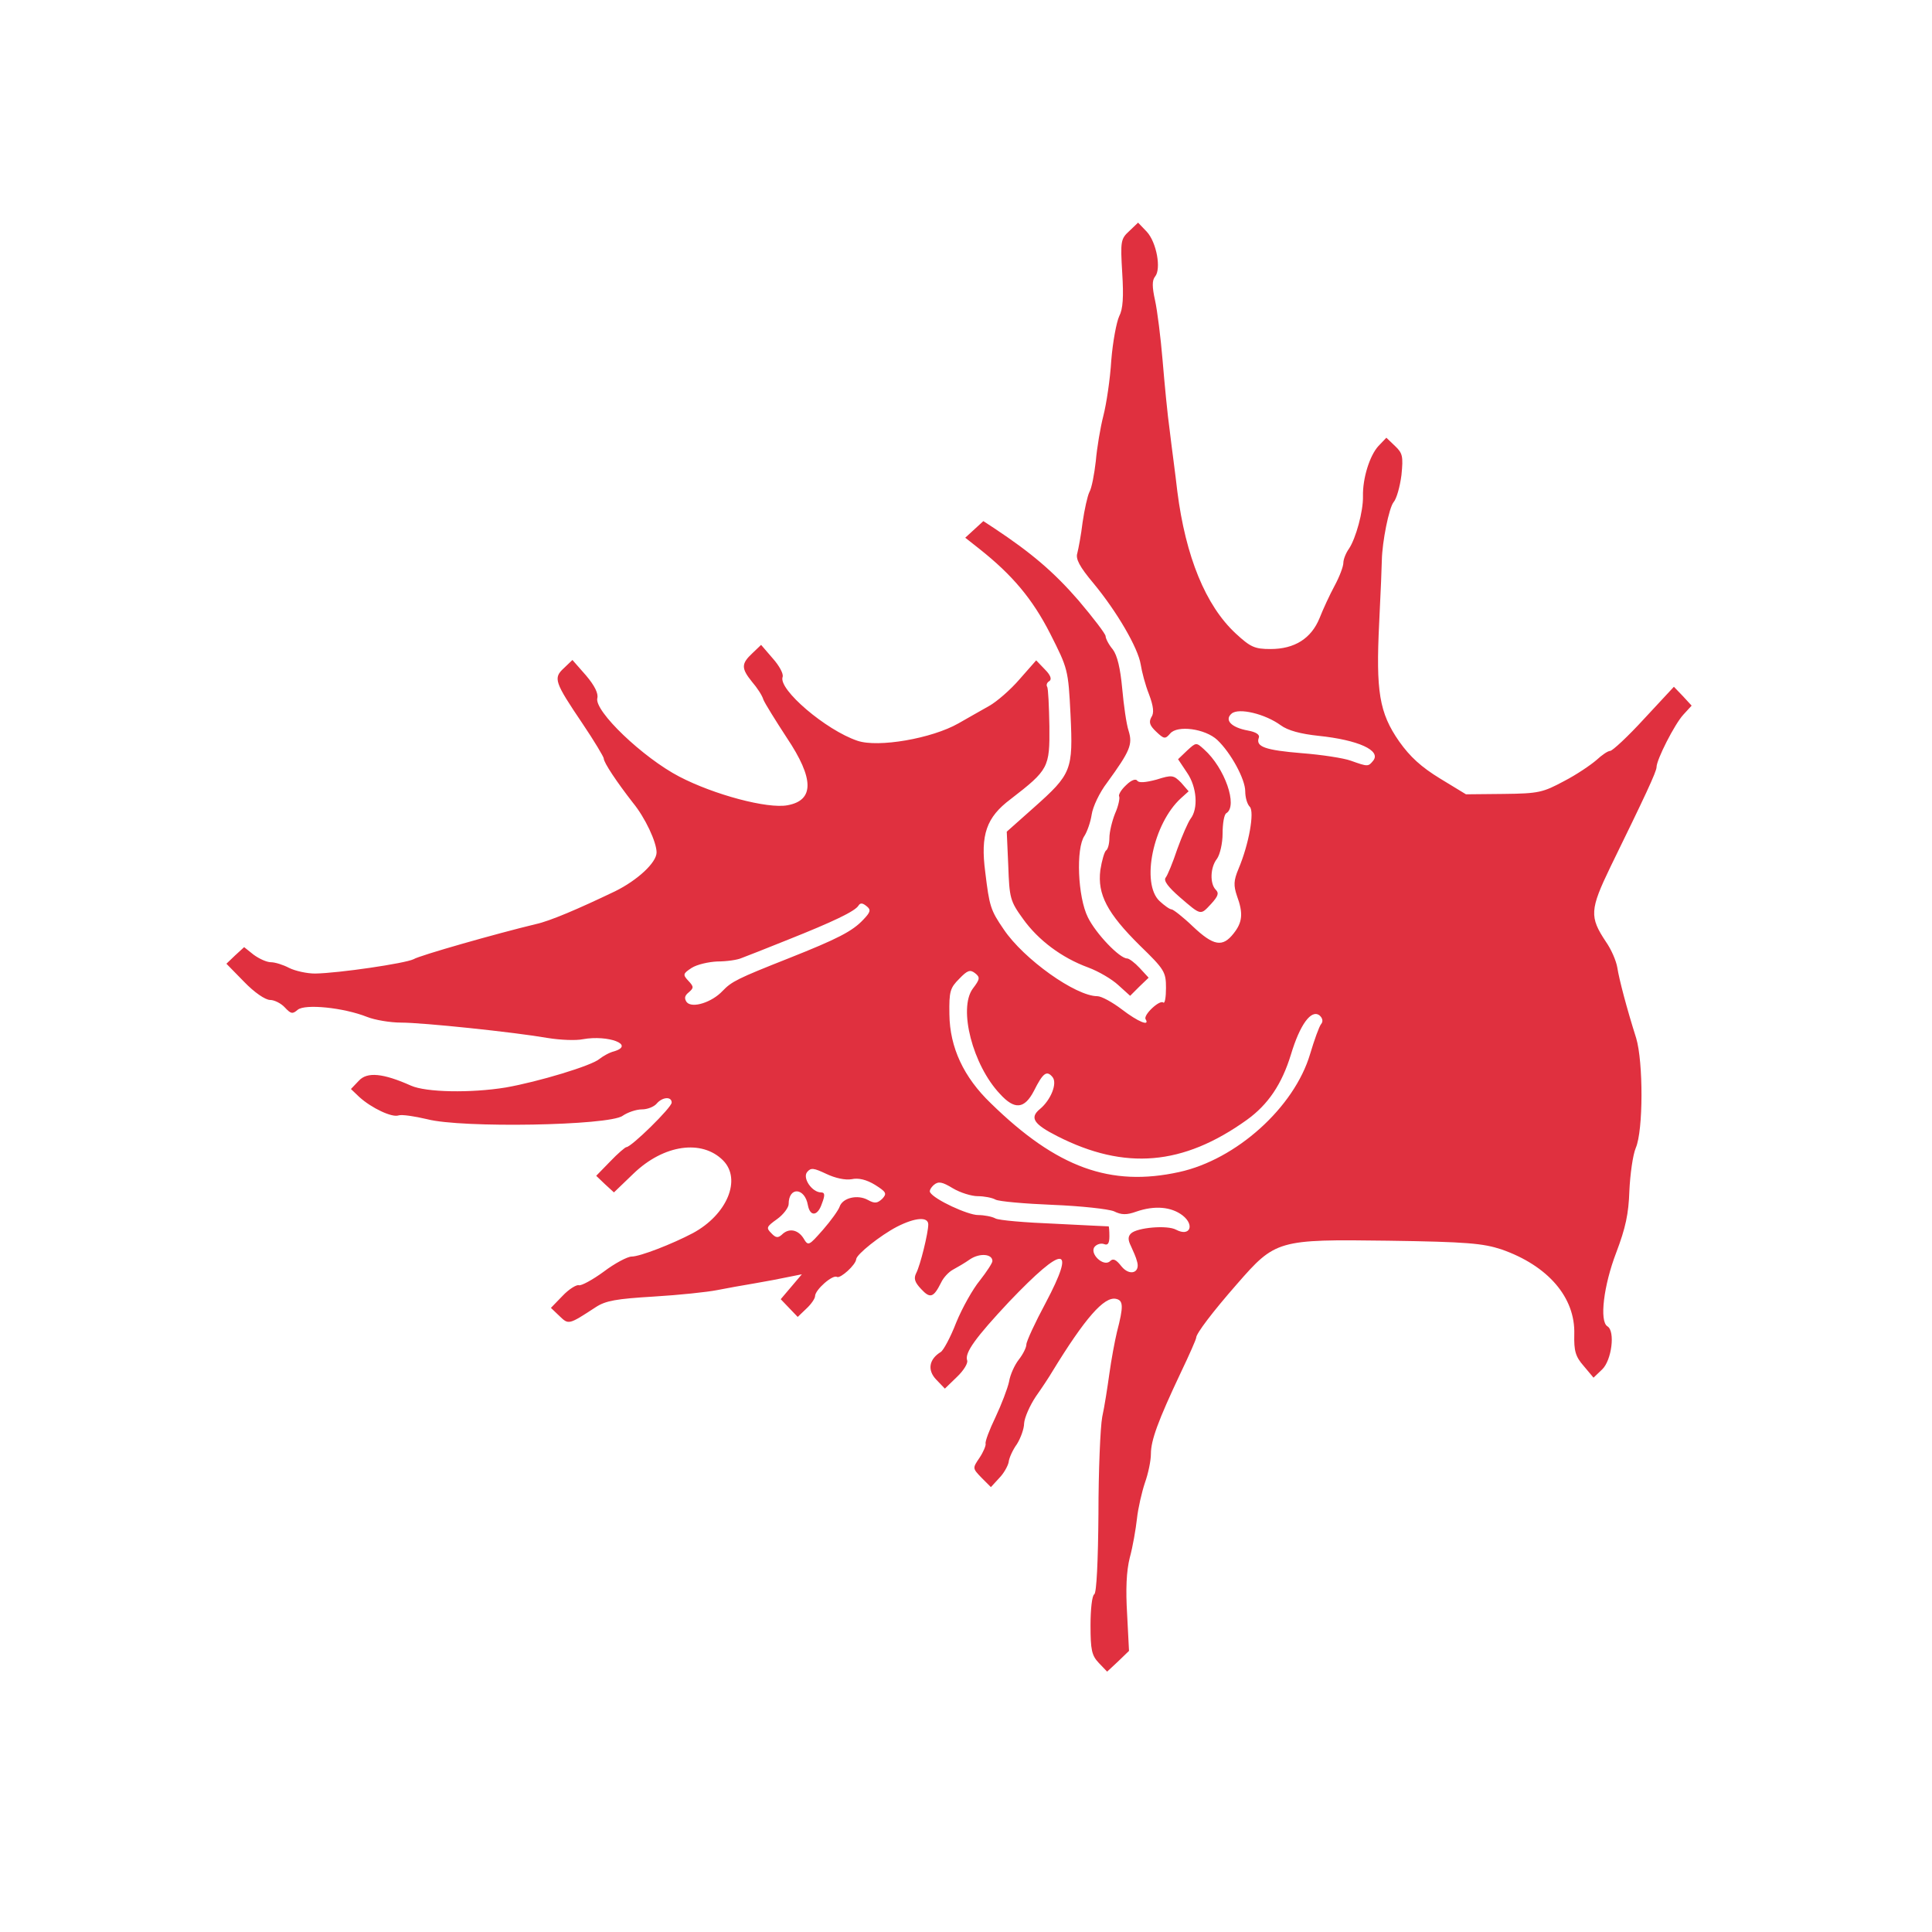
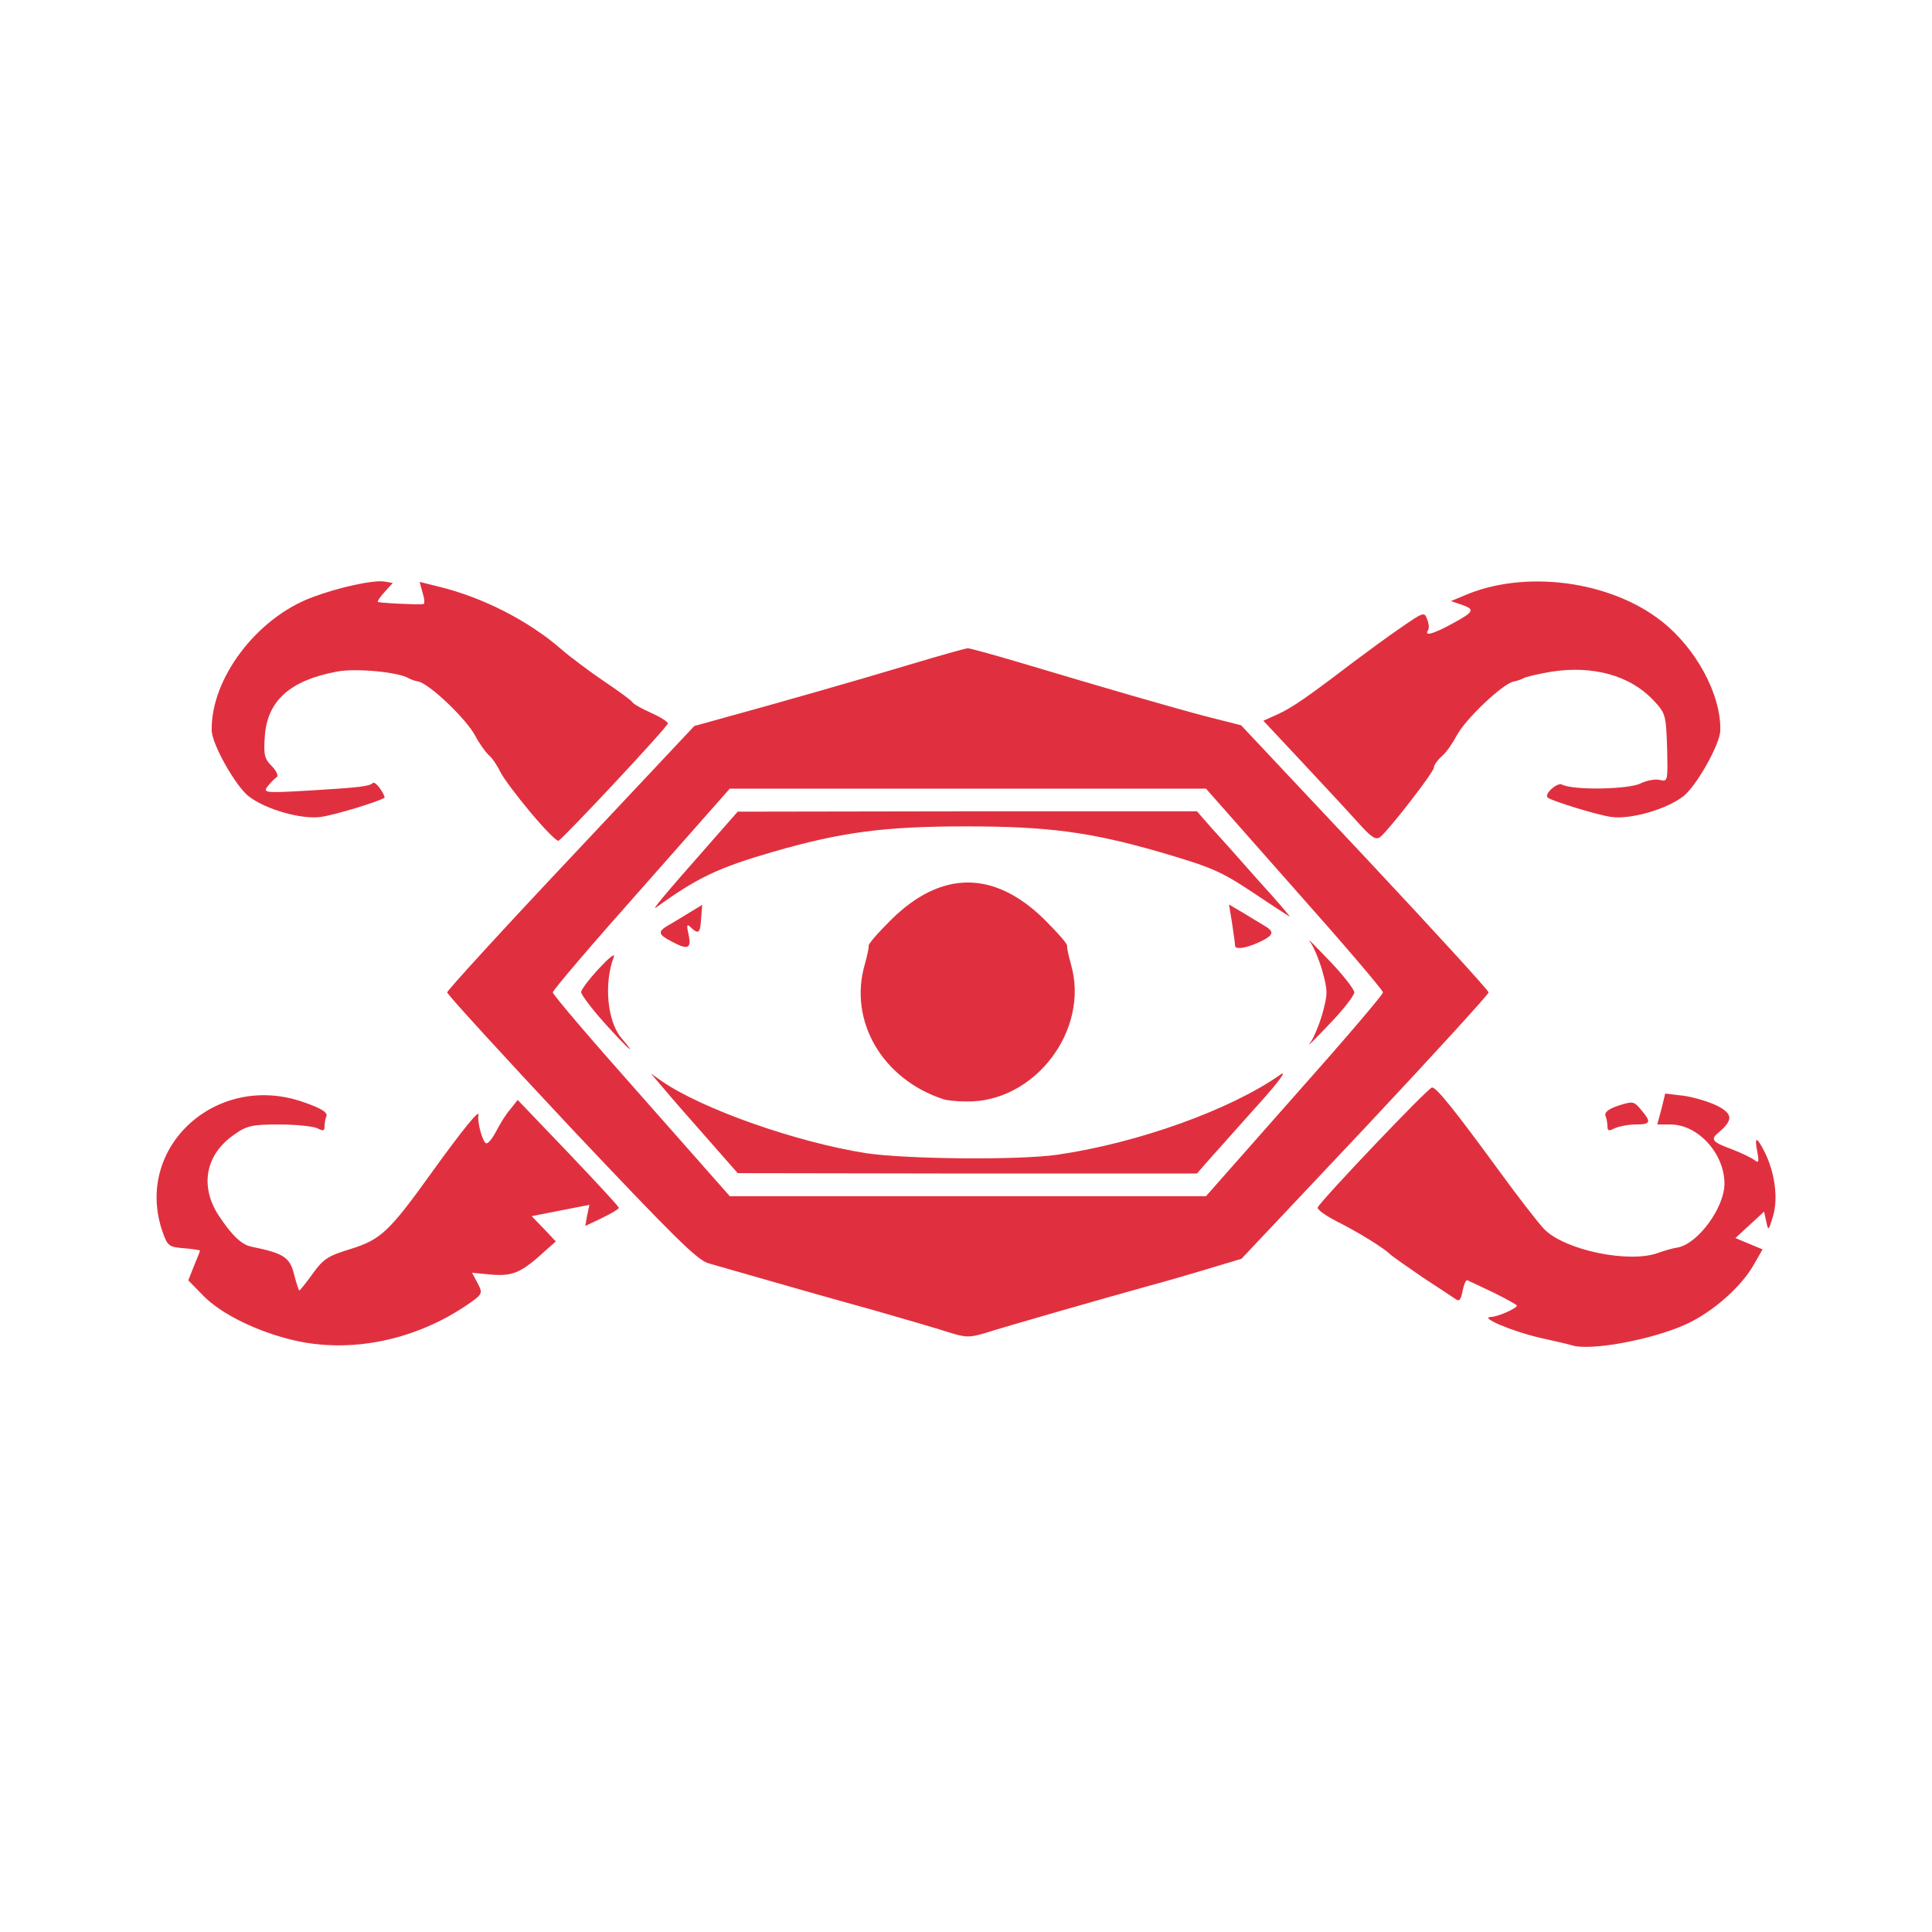
<svg xmlns="http://www.w3.org/2000/svg" viewBox="0 0 512 512">
-   <path fill="#e0303f" fill-rule="evenodd" d="M291.2,440.7C289.3,438.7 289.0,437.2 289.0,430.7C289.0,426.5 289.4,422.8 290.0,422.5C290.6,422.1 291.0,413.8 291.1,401.2C291.1,389.8 291.6,378.2 292.1,375.5C292.7,372.8 293.5,367.6 294.0,364.0C294.5,360.4 295.4,355.5 296.0,353.0C297.8,346.1 297.7,344.6 295.7,344.2C292.6,343.6 287.6,349.2 278.8,363.6C278.1,364.8 276.2,367.7 274.5,370.1C272.9,372.5 271.5,375.7 271.4,377.2C271.4,378.6 270.5,381.1 269.5,382.7C268.4,384.2 267.4,386.4 267.3,387.5C267.1,388.5 266.0,390.5 264.8,391.7L262.6,394.1L260.1,391.6C257.7,389.1 257.7,389.1 259.6,386.3C260.6,384.8 261.3,383.1 261.2,382.6C261.0,382.1 262.2,378.9 263.8,375.6C265.4,372.2 267.0,368.0 267.4,366.2C267.7,364.3 268.9,361.7 270.0,360.3C271.1,358.9 272.0,357.1 272.0,356.3C272.0,355.5 274.3,350.5 277.1,345.3C285.3,329.8 282.0,329.7 267.4,345.0C258.6,354.4 255.6,358.5 256.3,360.5C256.6,361.2 255.4,363.2 253.6,364.9L250.4,368.0L248.1,365.6C245.7,363.1 246.2,360.2 249.3,358.3C250.0,357.9 251.9,354.4 253.4,350.5C255.0,346.6 257.8,341.6 259.7,339.3C261.5,337.0 263.0,334.7 263.0,334.2C263.0,332.3 259.7,332.0 257.1,333.7C255.7,334.7 253.6,335.9 252.5,336.5C251.4,337.1 250.0,338.6 249.4,339.9C247.4,343.9 246.5,344.2 244.1,341.6C242.4,339.8 242.1,338.8 242.8,337.4C243.9,335.3 246.0,326.7 246.0,324.5C246.0,322.4 242.6,322.6 237.7,325.1C233.3,327.4 227.0,332.4 226.9,333.7C226.8,335.2 222.7,338.9 221.8,338.4C220.7,337.7 216.0,341.8 216.0,343.5C216.0,344.1 215.0,345.6 213.7,346.8L211.4,349.0L209.1,346.6L206.9,344.3L209.7,341.0L212.5,337.7L209.0,338.4C207.1,338.8 203.0,339.6 200.0,340.1C197.0,340.6 192.5,341.4 190.0,341.9C187.5,342.4 180.0,343.2 173.3,343.6C163.3,344.2 160.5,344.7 157.9,346.4C150.7,351.1 150.7,351.1 148.3,348.8L146.0,346.6L149.1,343.4C150.8,341.6 152.8,340.4 153.4,340.6C154.0,340.8 157.0,339.2 160.0,337.0C162.9,334.8 166.3,333.0 167.4,333.0C169.6,333.0 178.1,329.7 183.6,326.8C192.7,321.9 196.6,312.5 191.6,307.5C186.0,301.9 175.9,303.3 167.9,311.0L162.7,316.0L160.3,313.8L158.0,311.6L161.7,307.8C163.7,305.7 165.7,304.0 166.0,304.0C167.3,304.0 178.0,293.5 178.0,292.2C178.0,290.5 175.5,290.7 174.0,292.5C173.3,293.3 171.6,294.0 170.1,294.0C168.6,294.0 166.3,294.8 165.0,295.7C161.4,298.3 122.3,299.0 113.2,296.6C109.8,295.8 106.4,295.3 105.6,295.6C103.9,296.2 98.5,293.7 95.2,290.7L93.0,288.6L95.1,286.4C97.3,284.0 101.5,284.4 108.9,287.7C112.9,289.5 124.8,289.7 134.0,288.2C142.6,286.7 156.9,282.4 158.9,280.6C159.8,279.9 161.5,278.9 162.8,278.6C168.3,276.9 161.2,274.2 154.5,275.4C152.6,275.8 148.4,275.6 145.3,275.1C136.1,273.5 112.0,271.0 106.3,271.0C103.4,271.0 99.3,270.3 97.3,269.5C91.0,267.0 80.8,266.0 78.9,267.6C77.5,268.8 77.1,268.7 75.5,267.0C74.5,265.9 72.7,265.0 71.6,265.0C70.3,265.0 67.4,263.0 64.7,260.2L60.0,255.4L62.3,253.2L64.7,251.0L67.2,253.0C68.7,254.1 70.7,255.0 71.8,255.0C72.9,255.0 75.1,255.7 76.6,256.5C78.2,257.3 81.3,258.0 83.5,258.0C89.8,257.9 107.4,255.3 109.6,254.2C111.2,253.2 131.6,247.4 142.0,244.9C145.7,244.1 153.2,240.9 163.0,236.2C168.9,233.3 174.0,228.6 174.0,225.9C174.0,223.2 171.0,216.7 167.7,212.7C163.5,207.3 160.0,202.1 160.0,201.0C160.0,200.6 157.5,196.4 154.4,191.8C146.9,180.7 146.6,179.7 149.4,177.1L151.7,174.9L155.3,179.0C157.6,181.7 158.6,183.8 158.3,185.0C157.4,188.4 170.4,200.8 180.0,205.8C189.2,210.6 203.4,214.4 208.7,213.4C215.8,212.1 215.8,206.4 208.5,195.5C205.5,190.9 202.7,186.4 202.3,185.4C202.0,184.3 200.6,182.2 199.3,180.7C196.4,177.1 196.4,175.9 199.4,173.1L201.7,170.9L204.8,174.5C206.5,176.4 207.7,178.6 207.4,179.4C206.2,182.7 218.9,193.5 227.2,196.3C232.7,198.2 247.0,195.7 254.0,191.7C256.5,190.3 260.1,188.2 262.1,187.1C264.1,186.0 267.8,182.8 270.2,180.0L274.6,175.0L276.9,177.4C278.4,178.9 278.8,180.0 278.1,180.5C277.5,180.8 277.2,181.5 277.5,182.0C277.8,182.4 278.0,187.2 278.1,192.5C278.2,203.4 277.9,204.0 267.8,211.8C261.4,216.6 259.8,221.2 261.1,231.1C262.2,240.2 262.5,241.2 266.0,246.3C271.3,254.2 285.1,264.0 290.8,264.0C291.9,264.0 294.8,265.6 297.3,267.5C301.6,270.8 304.8,272.1 303.6,270.1C302.9,269.0 307.4,264.8 308.3,265.7C308.7,266.0 309.0,264.3 309.0,261.8C309.0,257.6 308.6,256.9 302.1,250.6C293.4,242.0 290.8,237.0 291.6,230.6C292.0,228.0 292.7,225.7 293.1,225.4C293.6,225.1 294.0,223.6 294.0,222.1C294.0,220.5 294.7,217.6 295.5,215.6C296.4,213.6 296.8,211.5 296.6,211.1C296.3,210.7 297.1,209.3 298.4,208.1C299.8,206.7 301.0,206.3 301.4,206.9C301.8,207.5 303.5,207.4 306.5,206.6C310.6,205.3 311.0,205.4 313.0,207.4L315.0,209.7L313.0,211.5C305.6,218.2 302.3,234.1 307.3,238.8C308.6,240.0 310.0,241.0 310.5,241.0C310.9,241.0 313.5,243.0 316.1,245.5C321.6,250.7 324.0,251.1 326.9,247.4C329.3,244.4 329.5,242.0 327.8,237.4C326.9,234.7 326.9,233.4 328.2,230.3C331.0,223.7 332.5,215.1 331.2,213.8C330.5,213.1 330.0,211.3 330.0,209.7C330.0,206.5 326.2,199.5 322.6,196.1C319.4,193.1 312.0,192.1 310.1,194.4C308.8,195.9 308.5,195.9 306.4,193.9C304.7,192.3 304.4,191.4 305.1,190.1C305.9,189.0 305.7,187.2 304.5,184.0C303.5,181.5 302.6,178.0 302.3,176.1C301.6,171.7 296.0,162.1 289.8,154.6C286.1,150.2 285.0,148.1 285.5,146.6C285.8,145.4 286.5,141.8 286.9,138.4C287.4,135.0 288.2,131.4 288.7,130.4C289.3,129.4 290.0,125.7 290.4,122.2C290.7,118.7 291.6,113.3 292.4,110.2C293.2,107.1 294.2,100.5 294.5,95.5C294.9,90.5 295.9,85.3 296.6,83.8C297.6,81.9 297.8,78.7 297.4,72.3C296.9,63.9 297.0,63.3 299.3,61.2L301.6,59.0L303.9,61.4C306.5,64.2 307.8,71.3 306.1,73.3C305.3,74.3 305.3,76.0 306.1,79.6C306.7,82.3 307.6,89.5 308.1,95.5C308.6,101.5 309.4,110.0 310.0,114.2C310.5,118.5 311.5,125.7 312.0,130.2C314.2,147.5 319.5,160.5 327.5,167.9C331.4,171.5 332.5,172.0 336.7,172.0C343.1,172.0 347.5,169.2 349.7,163.8C350.6,161.5 352.4,157.6 353.7,155.2C355.0,152.8 356.0,150.1 356.0,149.2C356.0,148.2 356.7,146.5 357.5,145.4C359.3,142.7 361.3,135.5 361.2,131.5C361.1,126.7 363.0,120.7 365.3,118.2L367.4,116.0L369.7,118.2C371.7,120.1 371.9,120.9 371.4,125.9C371.0,129.0 370.1,132.2 369.3,133.1C368.1,134.6 366.3,143.5 366.2,148.5C366.2,149.6 365.9,157.0 365.5,165.0C364.6,183.2 365.5,188.9 370.8,196.5C373.7,200.6 376.7,203.3 381.6,206.3L388.5,210.5L398.5,210.4C407.8,210.3 408.9,210.0 414.5,207.0C417.8,205.3 421.6,202.7 423.1,201.4C424.5,200.1 426.1,199.0 426.7,199.0C427.3,199.0 431.4,195.2 435.7,190.5L443.6,182.0L446.0,184.5L448.3,187.0L446.1,189.4C443.8,191.9 439.0,201.3 439.0,203.3C439.0,204.5 435.9,211.1 426.8,229.7C421.3,241.1 421.2,243.0 425.6,249.6C427.0,251.6 428.3,254.6 428.6,256.4C429.1,259.6 431.1,267.2 433.6,275.1C435.5,281.4 435.5,299.6 433.5,304.2C432.7,306.1 432.0,311.3 431.8,315.6C431.6,321.7 430.8,325.4 428.3,332.0C425.0,340.6 423.8,350.2 426.0,351.5C428.1,352.8 427.1,360.5 424.6,362.9L422.3,365.1L419.7,362.0C417.5,359.5 417.1,358.0 417.2,353.6C417.5,343.8 410.2,335.4 397.9,331.1C393.0,329.5 388.8,329.1 367.9,328.8C338.6,328.4 338.0,328.6 327.8,340.3C321.4,347.6 317.0,353.4 317.0,354.5C317.0,354.9 315.2,359.0 312.9,363.8C306.9,376.5 305.0,381.7 305.0,385.3C305.0,387.1 304.3,390.5 303.4,393.0C302.6,395.4 301.6,399.7 301.3,402.5C301.0,405.2 300.2,409.9 299.4,412.8C298.5,416.4 298.3,421.2 298.7,427.8L299.2,437.5L296.3,440.3L293.4,443.0L291.2,440.7ZM301.3,334.2C301.1,333.3 300.3,331.5 299.7,330.2C298.9,328.6 298.9,327.7 299.7,326.9C301.3,325.3 309.4,324.6 311.7,325.9C315.3,327.8 316.7,324.7 313.4,322.1C310.4,319.8 306.0,319.4 301.1,321.1C298.6,322.0 297.2,322.0 295.2,321.0C293.7,320.4 286.5,319.6 279.0,319.3C271.6,319.0 264.7,318.4 263.8,317.9C262.9,317.4 260.8,317.0 259.1,317.0C257.5,317.0 254.5,316.1 252.5,314.9C249.7,313.2 248.7,313.0 247.5,314.0C246.7,314.7 246.2,315.6 246.5,316.0C247.6,317.9 256.5,322.0 259.2,322.0C260.8,322.0 262.9,322.4 263.8,322.9C264.7,323.4 271.8,324.0 279.5,324.3C287.2,324.7 293.6,325.0 293.8,325.0C293.9,325.0 294.0,326.2 294.0,327.6C294.0,329.5 293.6,330.1 292.6,329.7C291.8,329.4 290.7,329.7 290.1,330.4C288.6,332.2 292.5,335.9 294.2,334.2C295.0,333.4 295.8,333.8 297.2,335.6C299.4,338.3 302.3,337.3 301.3,334.2ZM222.5,319.8C223.3,317.4 227.3,316.5 230.0,318.0C231.8,319.0 232.5,318.9 233.8,317.7C235.1,316.3 234.9,315.9 231.9,314.0C229.6,312.6 227.5,312.1 225.7,312.5C224.0,312.8 221.3,312.2 219.0,311.1C215.6,309.5 214.9,309.4 213.9,310.6C212.6,312.2 215.2,316.0 217.6,316.0C218.6,316.0 218.7,316.7 217.8,319.0C216.7,322.3 214.7,322.5 214.1,319.4C213.3,314.7 209.0,314.4 209.0,319.1C209.0,320.0 207.6,321.9 205.9,323.1C203.1,325.1 203.0,325.4 204.4,326.8C205.6,328.1 206.2,328.1 207.2,327.2C209.0,325.4 211.4,325.8 212.9,328.1C214.2,330.3 214.3,330.2 218.1,325.9C220.2,323.5 222.2,320.7 222.5,319.8ZM312.5,310.6C327.6,307.3 343.0,293.5 347.2,279.3C348.3,275.6 349.6,272.0 350.1,271.4C350.7,270.7 350.5,269.8 349.7,269.1C347.5,267.4 344.5,271.5 342.1,279.5C339.7,287.3 336.1,292.7 330.4,296.8C313.5,308.9 298.1,310.2 280.2,301.1C273.9,297.9 272.8,296.2 275.6,293.9C278.5,291.5 280.3,287.0 278.9,285.4C277.4,283.6 276.4,284.3 274.0,289.1C271.5,293.9 268.9,294.2 265.0,289.9C257.8,282.3 253.9,267.3 257.8,262.0C259.7,259.5 259.8,259.0 258.4,257.9C257.1,256.9 256.4,257.1 254.2,259.4C251.8,261.8 251.5,262.7 251.6,268.8C251.7,277.6 255.4,285.5 262.6,292.4C280.1,309.5 294.3,314.6 312.5,310.6ZM191.5,262.6C193.9,260.1 195.5,259.3 208.9,254.0C222.0,248.8 225.9,246.8 228.8,243.7C230.7,241.7 230.9,241.1 229.6,240.1C228.6,239.3 228.0,239.2 227.5,240.0C226.6,241.5 220.7,244.3 208.9,249.0C203.2,251.3 197.6,253.5 196.5,253.9C195.4,254.4 192.5,254.8 190.1,254.8C187.8,254.9 184.7,255.6 183.3,256.5C181.0,258.0 180.9,258.3 182.4,259.9C183.9,261.5 183.9,261.8 182.5,263.0C181.4,263.9 181.3,264.6 182.0,265.6C183.5,267.3 188.7,265.6 191.5,262.6ZM296.4,261.1C294.7,259.5 291.1,257.4 288.4,256.4C281.3,253.8 275.1,249.1 271.1,243.5C267.7,238.8 267.5,238.0 267.2,229.4L266.8,220.4L274.0,214.0C284.0,205.1 284.4,204.1 283.7,189.4C283.1,177.4 283.0,177.2 278.3,167.9C273.6,158.7 268.3,152.4 259.6,145.5L255.8,142.5L258.2,140.3L260.6,138.1L263.5,140.0C273.3,146.5 279.3,151.6 285.8,159.1C289.7,163.7 293.0,168.0 293.0,168.6C293.0,169.2 293.8,170.8 294.9,172.1C296.1,173.7 296.9,177.1 297.4,182.5C297.8,186.9 298.5,191.9 299.1,193.7C300.2,197.3 299.5,199.0 293.4,207.4C291.4,210.0 289.6,213.8 289.3,215.9C289.0,217.9 288.1,220.4 287.4,221.5C285.1,224.8 285.6,237.7 288.3,243.1C290.4,247.4 296.7,254.0 298.7,254.0C299.2,254.0 300.7,255.1 302.0,256.5L304.4,259.1L301.9,261.5L299.5,263.9L296.4,261.1ZM312.7,237.8C309.6,235.1 308.3,233.4 308.9,232.6C309.4,232.0 310.8,228.6 312.0,225.0C313.3,221.4 314.9,217.8 315.5,217.0C317.6,214.3 317.2,208.6 314.6,204.8L312.2,201.2L314.6,198.9C317.0,196.7 317.0,196.7 319.1,198.6C324.6,203.5 328.1,213.6 325.0,215.5C324.4,215.8 324.0,218.3 324.0,220.9C324.0,223.5 323.3,226.5 322.5,227.6C320.7,229.9 320.6,234.2 322.2,235.8C323.1,236.7 322.8,237.5 321.0,239.5C318.1,242.6 318.4,242.7 312.7,237.8ZM363.9,201.6C366.1,198.9 360.0,196.1 349.4,195.0C344.7,194.5 341.3,193.6 339.4,192.2C335.3,189.2 328.3,187.5 326.4,189.1C324.4,190.8 326.3,192.8 330.7,193.6C332.9,194.0 333.9,194.7 333.6,195.5C332.7,197.9 335.3,198.8 345.0,199.6C350.2,200.0 356.1,200.9 358.0,201.6C362.5,203.2 362.6,203.2 363.9,201.6Z" />
+   <path fill="#e0303f" fill-rule="evenodd" d="M77.9,355.2C68.1,352.9 58.5,348.2 53.7,343.2L49.9,339.3L51.4,335.5C52.3,333.4 53.0,331.6 53.0,331.4C53.0,331.3 51.1,331.0 48.8,330.8C44.8,330.5 44.4,330.2 43.1,326.5C35.3,304.2 57.3,283.9 80.5,292.1C85.1,293.7 86.9,294.8 86.5,295.8C86.2,296.5 86.0,297.8 86.0,298.6C86.0,299.7 85.6,299.8 84.1,299.0C83.0,298.5 78.5,298.0 74.0,298.0C66.7,298.0 65.4,298.3 61.9,300.8C54.4,306.1 52.9,314.4 58.0,322.2C61.6,327.6 64.1,329.9 66.7,330.4C75.1,332.1 76.8,333.2 77.9,337.6C78.5,340.0 79.2,342.0 79.3,342.0C79.5,342.0 81.1,340.0 82.9,337.5C85.7,333.6 87.0,332.8 92.9,331.0C100.9,328.5 103.1,326.5 114.5,310.6C122.5,299.5 127.2,293.7 126.8,295.5C126.4,297.4 128.0,303.0 128.9,303.0C129.5,303.0 130.6,301.5 131.5,299.8C132.4,298.0 134.0,295.4 135.2,294.0L137.2,291.5L150.6,305.5C157.9,313.2 164.0,319.7 164.0,320.1C164.0,320.4 162.0,321.6 159.5,322.8L155.1,324.9L155.6,322.1L156.2,319.3L148.5,320.8L140.9,322.3L144.1,325.6L147.3,329.0L144.8,331.2C138.2,337.3 136.0,338.2 130.4,337.8L125.1,337.3L126.6,340.1C128.0,342.8 127.9,343.0 123.8,345.8C110.0,355.2 93.0,358.7 77.9,355.2ZM416.5,356.5C415.9,356.3 412.1,355.4 408.0,354.5C400.7,352.8 391.9,349.1 395.1,349.0C396.9,349.0 402.0,346.7 402.0,346.0C401.9,345.7 399.1,344.2 395.7,342.5C392.3,340.9 389.2,339.4 388.9,339.3C388.5,339.1 388.0,340.3 387.6,342.1C387.2,344.4 386.7,345.0 385.8,344.3C385.1,343.8 381.1,341.2 377.0,338.5C372.9,335.7 369.1,333.0 368.5,332.5C367.0,330.9 360.1,326.6 354.1,323.6C351.2,322.1 349.0,320.5 349.2,320.0C349.8,318.4 378.5,288.2 379.5,288.2C380.7,288.1 386.1,295.0 397.8,311.0C402.4,317.3 407.5,323.9 409.2,325.7C414.6,331.3 431.8,334.9 439.5,332.0C440.9,331.5 443.2,330.8 444.6,330.6C450.0,329.6 457.0,320.0 457.0,313.7C457.0,305.7 450.0,298.0 442.7,298.0L439.2,298.0L440.3,293.9L441.3,289.8L446.3,290.4C449.0,290.8 453.0,292.0 455.2,293.1C459.2,295.2 459.3,296.8 455.6,300.0C453.2,301.9 453.6,302.6 458.8,304.5C461.4,305.5 464.1,306.8 464.9,307.4C466.1,308.3 466.2,308.0 465.7,305.2C464.9,301.2 465.5,301.1 467.5,305.0C470.3,310.4 471.3,317.4 469.9,322.2C468.7,326.2 468.6,326.3 468.1,323.8L467.5,321.1L463.7,324.6L459.9,328.1L463.5,329.6L467.1,331.1L464.8,335.1C461.5,341.0 453.8,347.8 446.7,351.0C437.6,355.1 421.3,358.1 416.5,356.5ZM251.2,353.0C248.4,352.1 239.2,349.4 230.8,347.0C222.4,344.7 210.1,341.2 203.5,339.3C196.9,337.4 189.9,335.4 187.8,334.8C184.8,334.0 178.4,327.6 151.3,298.9C133.3,279.7 118.5,263.5 118.5,263.0C118.5,262.5 133.2,246.4 151.3,227.2L184.0,192.4L192.3,190.1C204.7,186.7 225.9,180.7 241.5,176.0C249.2,173.7 255.9,171.8 256.5,171.8C257.1,171.8 263.6,173.6 271.0,175.8C293.4,182.5 311.0,187.6 320.2,190.0L328.9,192.2L361.7,227.1C379.7,246.3 394.5,262.5 394.5,263.0C394.5,263.5 379.8,279.6 361.8,298.8L329.0,333.6L320.3,336.2C315.4,337.7 308.1,339.8 304.0,340.9C292.1,344.2 265.9,351.7 261.0,353.3C256.9,354.5 255.9,354.5 251.2,353.0ZM343.0,290.5C355.9,276.0 366.5,263.6 366.5,263.0C366.5,262.4 355.9,250.0 343.0,235.5L319.6,209.0L256.5,209.0L193.4,209.0L170.0,235.5C157.1,250.0 146.5,262.4 146.5,263.0C146.5,263.6 157.1,276.0 170.0,290.5L193.4,317.0L256.5,317.0L319.6,317.0L343.0,290.5ZM187.5,301.8C183.1,296.8 177.9,290.9 176.0,288.6L172.5,284.5L175.5,286.6C186.3,294.0 211.1,302.7 229.5,305.6C240.1,307.2 270.0,307.5 280.3,306.0C301.6,302.9 326.1,294.1 339.3,284.8C341.2,283.5 339.0,286.5 334.1,292.0C329.4,297.2 323.8,303.6 321.4,306.2L317.2,311.0L256.3,311.0L195.5,310.9L187.5,301.8ZM426.0,298.6C426.0,297.8 425.8,296.5 425.5,295.8C425.1,294.8 426.2,293.9 428.9,293.0C432.7,291.8 433.0,291.8 434.9,294.1C437.7,297.4 437.5,298.0 433.4,298.0C431.5,298.0 429.0,298.5 427.9,299.0C426.4,299.8 426.0,299.7 426.0,298.6ZM250.0,291.3C233.8,286.0 224.8,270.5 229.2,255.5C229.8,253.3 230.3,251.1 230.2,250.7C230.0,250.2 232.8,247.1 236.2,243.7C249.5,230.6 263.5,230.6 276.8,243.7C280.2,247.1 283.0,250.2 282.8,250.7C282.7,251.1 283.2,253.3 283.8,255.5C288.9,272.9 274.2,292.3 256.0,291.9C253.5,291.9 250.8,291.6 250.0,291.3ZM347.1,276.5C348.0,275.4 349.5,271.9 350.4,268.8C351.9,263.4 351.9,262.6 350.4,257.2C349.5,254.1 348.0,250.6 347.1,249.5C346.2,248.3 348.5,250.6 352.2,254.5C355.9,258.3 358.9,262.2 358.9,263.0C358.9,263.8 355.9,267.7 352.2,271.5C348.5,275.4 346.2,277.7 347.1,276.5ZM160.2,271.1C156.8,267.3 154.0,263.6 154.0,262.9C154.0,262.3 156.1,259.5 158.7,256.7C161.2,254.0 163.0,252.5 162.7,253.5C160.0,260.5 160.9,270.5 164.6,275.0C169.4,280.6 166.4,278.0 160.2,271.1ZM327.3,250.6C327.3,250.0 326.9,247.3 326.5,244.6L325.7,239.7L329.6,242.0C331.8,243.3 334.3,244.9 335.2,245.4C337.6,246.8 337.5,247.7 334.9,249.1C331.1,251.1 327.3,251.9 327.3,250.6ZM177.8,249.4C174.5,247.7 174.3,246.9 176.8,245.4C177.7,244.9 180.2,243.4 182.3,242.1L186.1,239.8L185.8,243.4C185.6,247.3 185.1,247.7 183.1,245.8C182.0,244.7 181.9,245.1 182.5,247.8C183.3,251.5 182.2,251.8 177.8,249.4ZM332.0,236.5C323.4,230.8 321.0,229.8 307.0,225.7C288.9,220.5 277.7,219.0 256.0,219.0C234.4,219.0 223.1,220.5 205.0,225.7C190.2,230.0 184.8,232.6 174.0,240.4C172.4,241.6 175.5,237.8 187.5,224.2L195.5,215.1L256.3,215.0L317.2,215.0L321.4,219.8C323.8,222.4 329.4,228.7 333.9,233.8C338.5,238.8 342.0,243.0 341.8,242.9C341.7,242.9 337.2,240.0 332.0,236.5ZM140.6,215.3C137.0,211.0 133.3,206.1 132.5,204.4C131.7,202.7 130.3,200.7 129.4,200.0C128.6,199.2 127.0,197.0 126.0,195.1C123.7,190.6 113.7,181.1 110.8,180.6C110.1,180.5 109.0,180.1 108.4,179.8C105.8,178.1 94.1,177.0 89.2,178.0C76.9,180.3 70.9,185.7 70.2,194.9C69.8,200.0 70.1,201.1 72.0,203.0C73.2,204.2 73.8,205.5 73.4,205.9C72.9,206.2 71.8,207.3 71.0,208.3C69.6,210.1 70.0,210.2 82.0,209.5C95.2,208.7 97.9,208.4 98.8,207.5C99.1,207.2 100.0,207.9 100.8,209.1C101.6,210.2 102.0,211.2 101.9,211.4C100.5,212.4 88.7,216.0 85.0,216.5C80.0,217.2 70.6,214.6 66.0,211.1C62.6,208.6 56.1,197.2 56.1,193.5C55.9,179.8 68.0,163.8 82.7,158.3C89.9,155.6 98.8,153.7 101.8,154.1L104.1,154.5L102.0,156.8C100.8,158.1 100.0,159.3 100.1,159.5C100.5,159.8 110.5,160.3 112.2,160.1C112.6,160.0 112.5,158.7 112.0,157.1L111.2,154.2L116.4,155.5C127.9,158.3 140.1,164.5 148.8,172.1C151.1,174.1 156.2,177.9 160.0,180.5C163.9,183.1 167.3,185.6 167.6,186.1C167.9,186.6 170.1,187.8 172.5,188.9C175.0,190.0 177.0,191.3 177.0,191.7C177.0,192.6 149.2,222.3 148.0,222.8C147.5,223.0 144.2,219.6 140.6,215.3ZM359.9,218.0C357.5,215.3 350.8,208.1 345.1,202.0L334.8,191.0L338.6,189.3C342.5,187.5 346.4,184.8 358.6,175.5C362.2,172.8 367.9,168.6 371.3,166.3C377.2,162.2 377.5,162.1 378.2,164.1C378.7,165.3 378.8,166.6 378.4,167.1C377.4,168.7 379.9,168.0 385.0,165.2C390.7,162.1 391.0,161.5 387.2,160.2L384.5,159.3L388.1,157.8C404.1,150.9 426.7,153.9 440.3,164.6C449.4,171.7 456.1,184.0 455.9,193.5C455.9,197.2 449.4,208.6 446.0,211.1C441.4,214.6 432.0,217.2 427.0,216.5C423.4,216.0 411.6,212.4 410.2,211.4C409.0,210.6 412.6,207.3 413.9,207.9C416.9,209.5 431.7,209.2 434.8,207.6C436.4,206.8 438.7,206.4 439.9,206.7C442.0,207.2 442.0,207.0 441.8,198.2C441.5,189.3 441.4,189.0 438.0,185.4C431.9,179.0 422.1,176.3 411.2,178.0C407.6,178.6 404.2,179.4 403.6,179.8C403.0,180.1 401.9,180.5 401.2,180.6C398.3,181.1 388.3,190.6 386.0,195.0C385.0,196.9 383.3,199.4 382.1,200.4C380.9,201.5 380.0,202.8 380.0,203.4C380.0,204.6 368.3,219.7 365.8,221.8C364.6,222.7 363.5,222.0 359.9,218.0Z" />
</svg>
